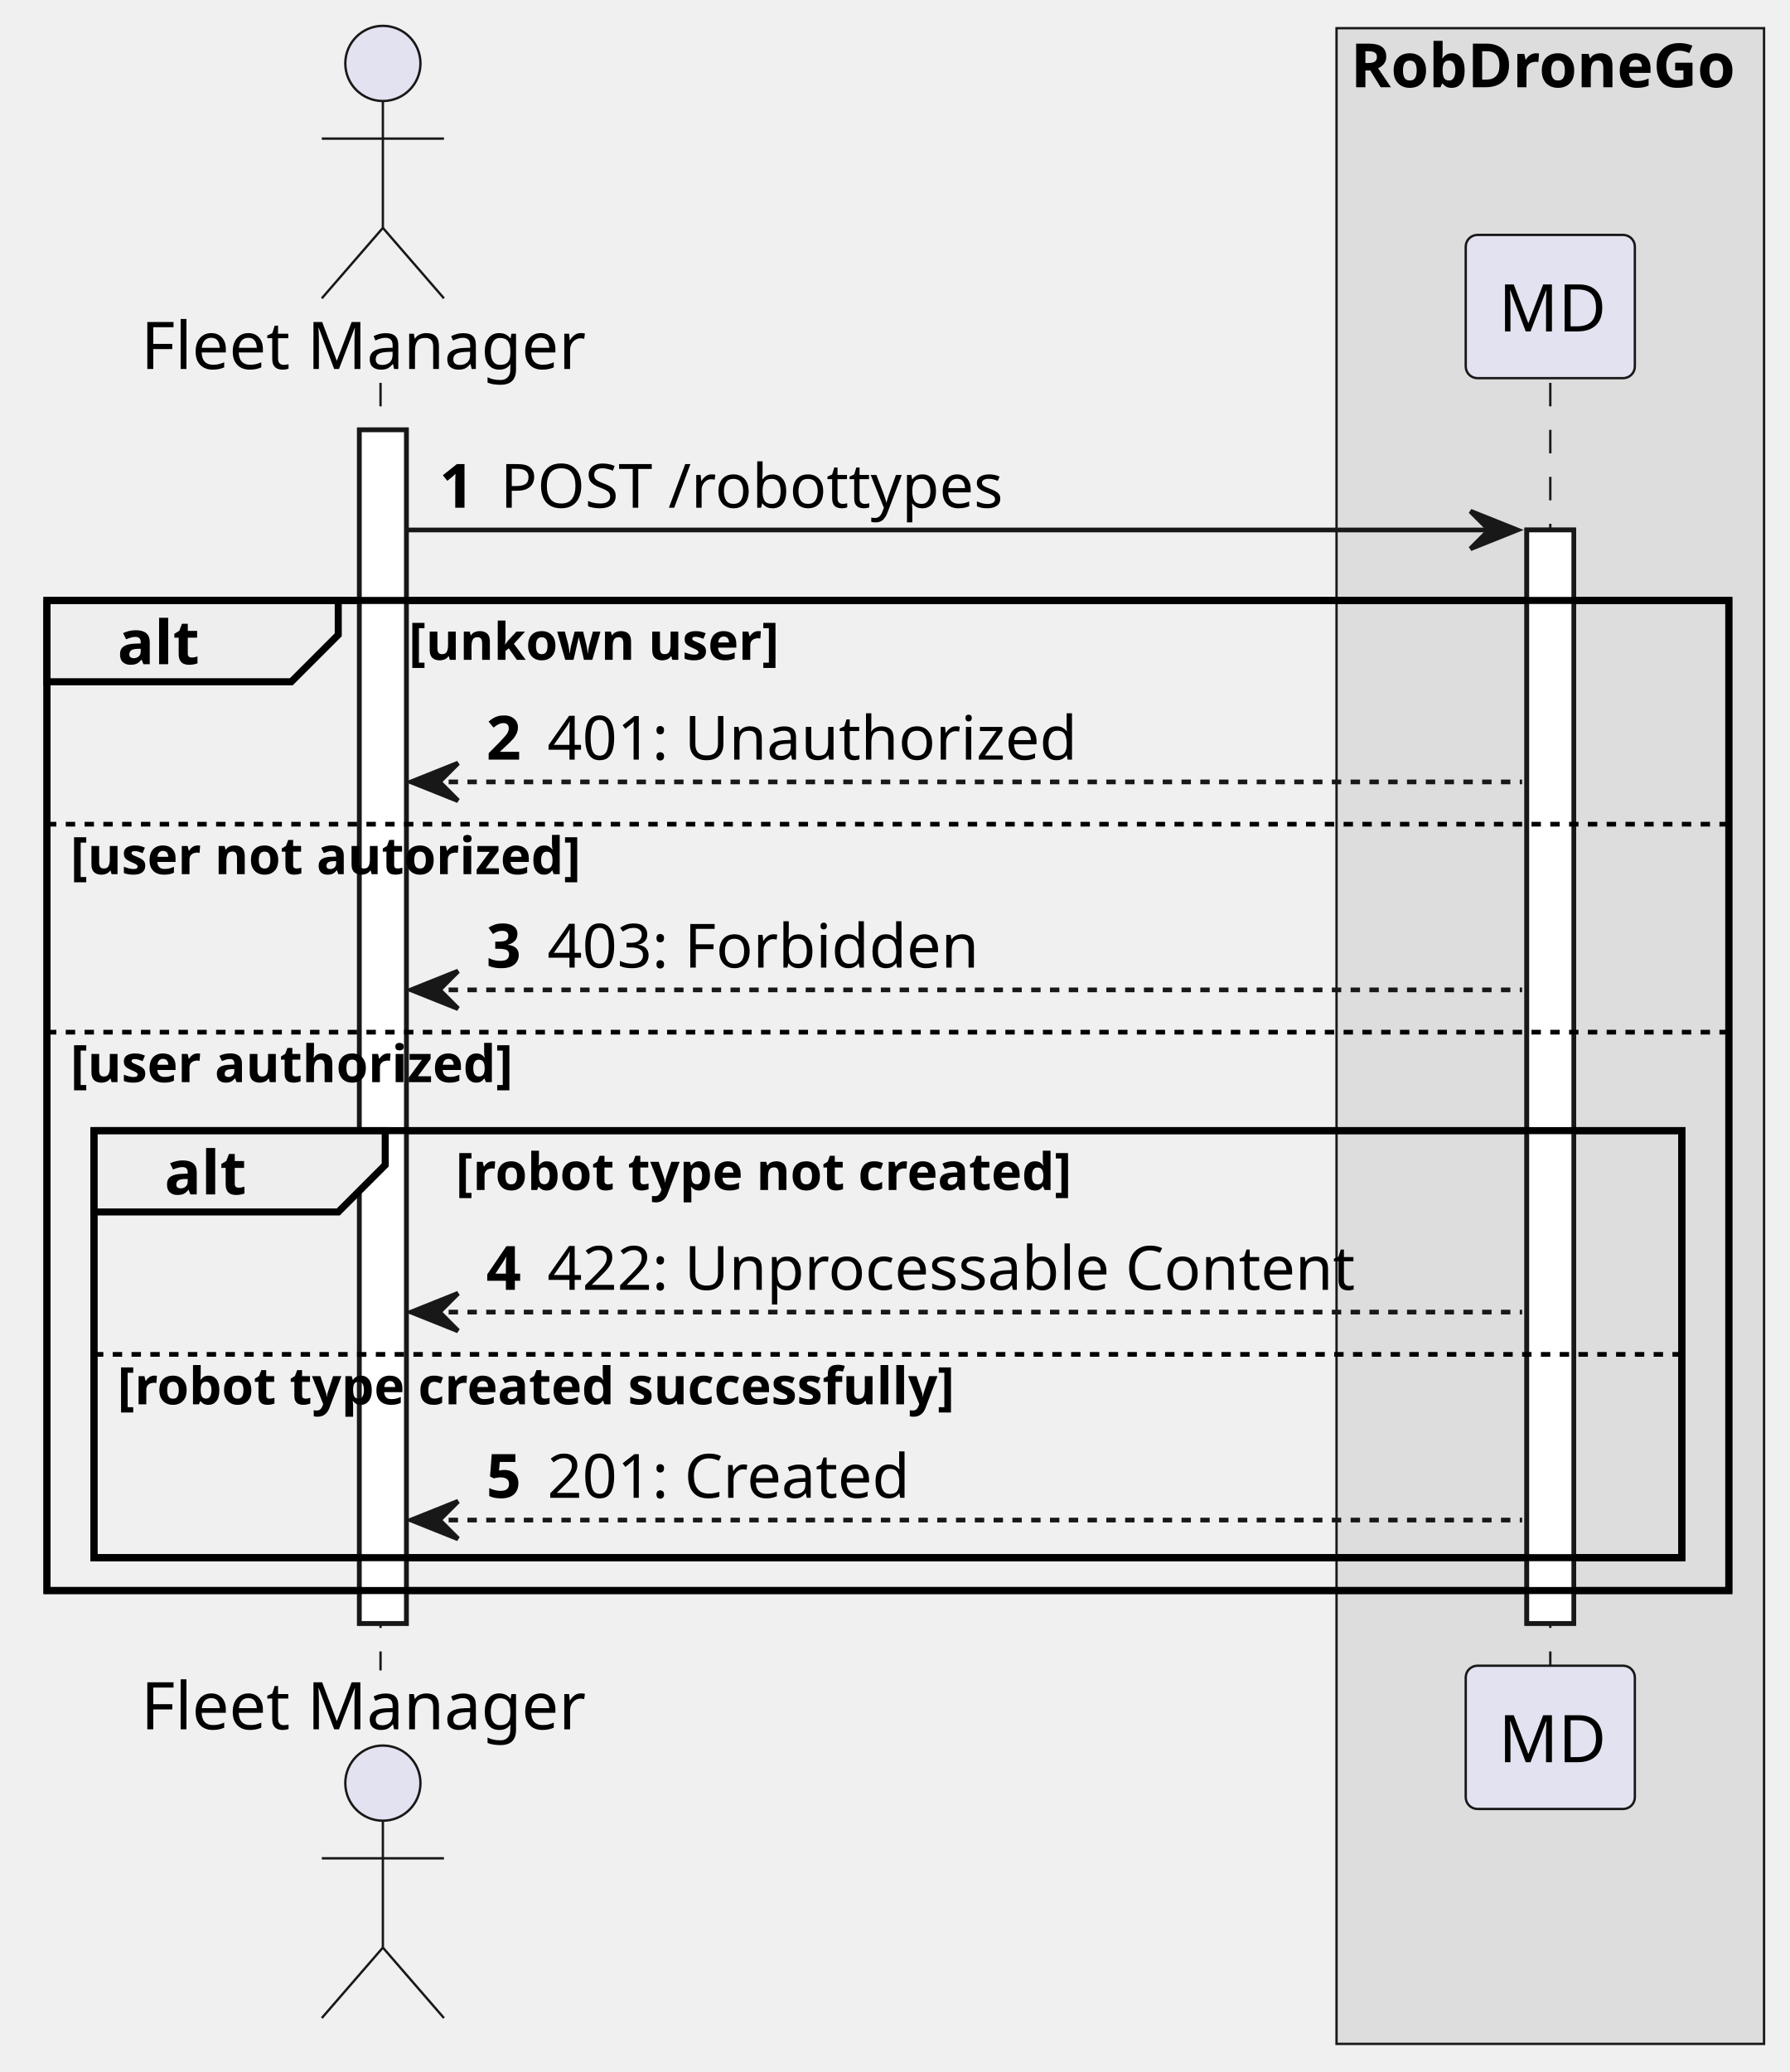
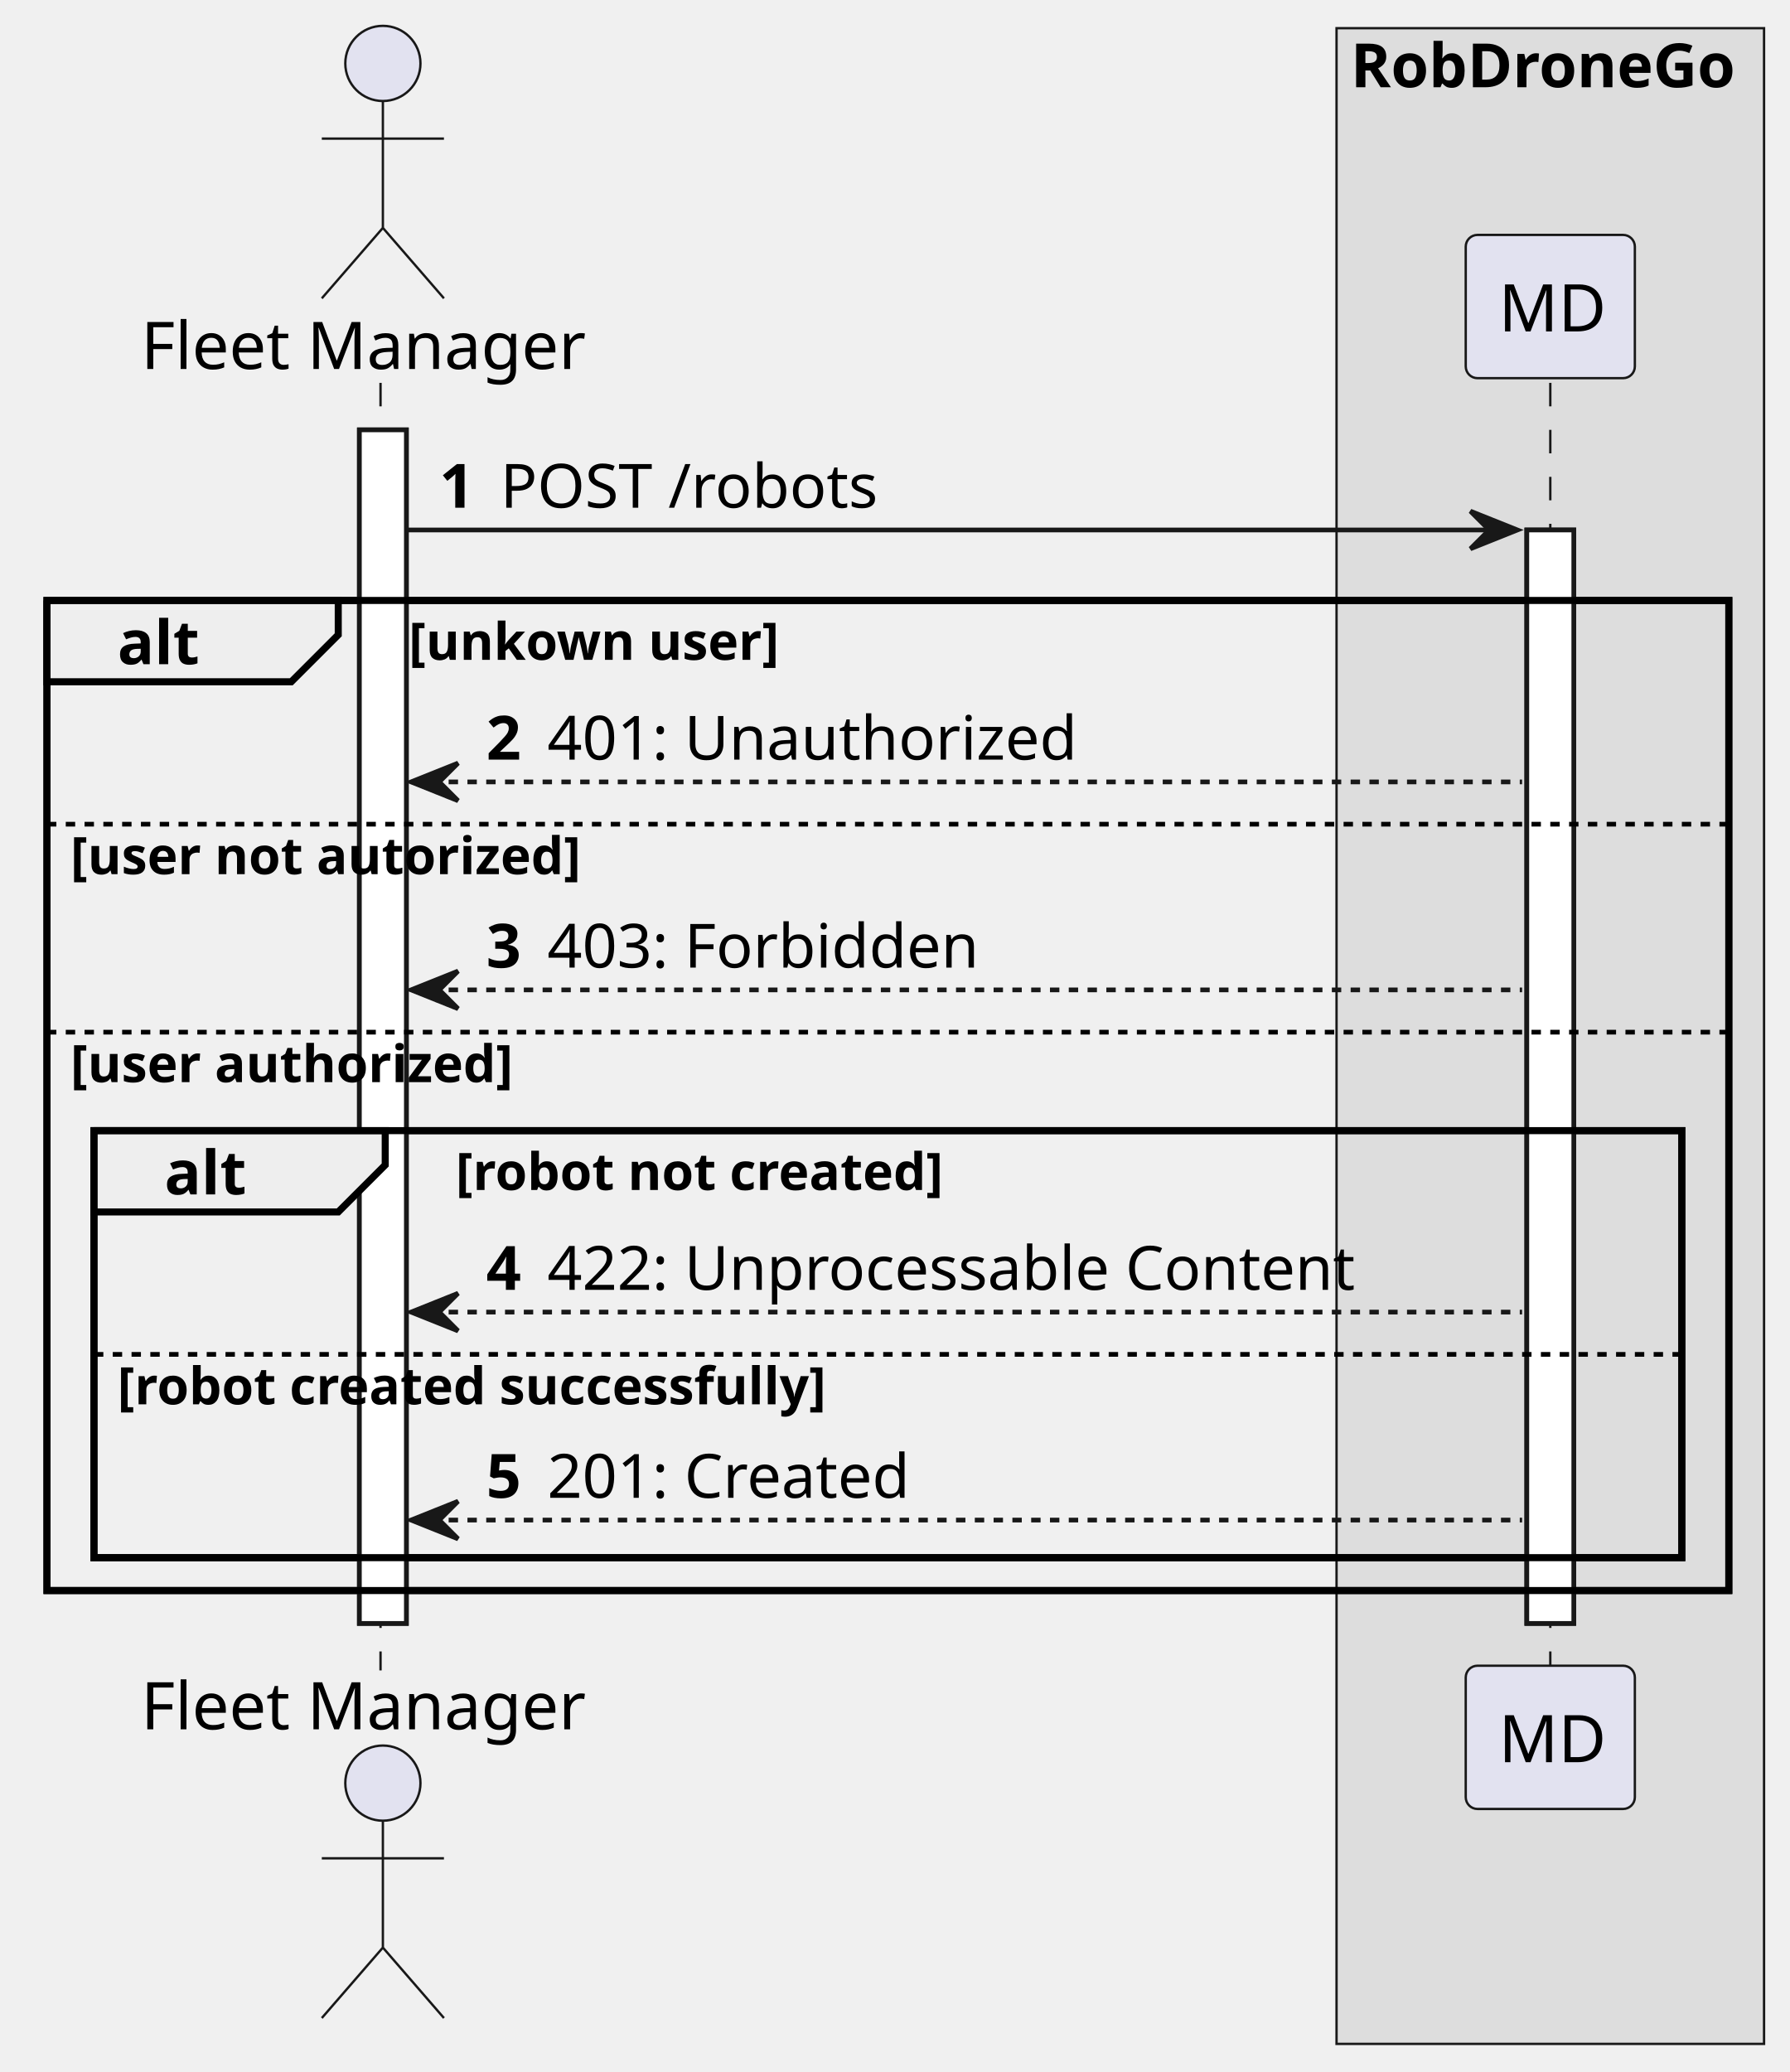
<svg xmlns="http://www.w3.org/2000/svg" contentStyleType="text/css" height="441px" preserveAspectRatio="none" style="width:381px;height:441px;background:#FFFFFF;" version="1.1" viewBox="0 0 381 441" width="381px" zoomAndPan="magnify">
  <defs />
  <g>
    <rect fill="#DDDDDD" height="429.016" style="stroke:#181818;stroke-width:0.5;" width="91" x="284.5" y="6" />
    <text fill="#000000" font-family="sans-serif" font-size="13" font-weight="bold" lengthAdjust="spacing" textLength="85" x="287.5" y="18.568">RobDroneGo</text>
    <rect fill="#FFFFFF" height="254.039" style="stroke:#181818;stroke-width:1.0;" width="10" x="76.5" y="91.488" />
    <rect fill="#FFFFFF" height="232.728" style="stroke:#181818;stroke-width:1.0;" width="10" x="325" y="112.799" />
    <rect fill="none" height="210.728" style="stroke:#000000;stroke-width:1.5;" width="358" x="10" y="127.799" />
    <rect fill="none" height="90.887" style="stroke:#000000;stroke-width:1.5;" width="338" x="20" y="240.641" />
    <line style="stroke:#181818;stroke-width:0.5;stroke-dasharray:5.0,5.0;" x1="81" x2="81" y1="81.488" y2="355.527" />
    <line style="stroke:#181818;stroke-width:0.5;stroke-dasharray:5.0,5.0;" x1="330" x2="330" y1="81.488" y2="355.527" />
    <text fill="#000000" font-family="sans-serif" font-size="14" lengthAdjust="spacing" textLength="97" x="30" y="78.535">Fleet Manager</text>
    <ellipse cx="81.5" cy="13.5" fill="#E2E2F0" rx="8" ry="8" style="stroke:#181818;stroke-width:0.5;" />
    <path d="M81.5,21.5 L81.5,48.5 M68.5,29.5 L94.5,29.5 M81.5,48.5 L68.5,63.5 M81.5,48.5 L94.5,63.5 " fill="none" style="stroke:#181818;stroke-width:0.5;" />
    <text fill="#000000" font-family="sans-serif" font-size="14" lengthAdjust="spacing" textLength="97" x="30" y="368.062">Fleet Manager</text>
    <ellipse cx="81.5" cy="379.516" fill="#E2E2F0" rx="8" ry="8" style="stroke:#181818;stroke-width:0.5;" />
    <path d="M81.5,387.516 L81.5,414.516 M68.5,395.516 L94.5,395.516 M81.5,414.516 L68.5,429.516 M81.5,414.516 L94.5,429.516 " fill="none" style="stroke:#181818;stroke-width:0.5;" />
    <rect fill="#E2E2F0" height="30.488" rx="2.5" ry="2.5" style="stroke:#181818;stroke-width:0.5;" width="36" x="312" y="50" />
    <text fill="#000000" font-family="sans-serif" font-size="14" lengthAdjust="spacing" textLength="22" x="319" y="70.535">MD</text>
    <rect fill="#E2E2F0" height="30.488" rx="2.5" ry="2.5" style="stroke:#181818;stroke-width:0.5;" width="36" x="312" y="354.527" />
    <text fill="#000000" font-family="sans-serif" font-size="14" lengthAdjust="spacing" textLength="22" x="319" y="375.062">MD</text>
    <rect fill="#FFFFFF" height="254.039" style="stroke:#181818;stroke-width:1.0;" width="10" x="76.5" y="91.488" />
    <rect fill="#FFFFFF" height="232.728" style="stroke:#181818;stroke-width:1.0;" width="10" x="325" y="112.799" />
    <polygon fill="#181818" points="313,108.799,323,112.799,313,116.799,317,112.799" style="stroke:#181818;stroke-width:1.0;" />
    <line style="stroke:#181818;stroke-width:1.0;" x1="86.5" x2="319" y1="112.799" y2="112.799" />
    <text fill="#000000" font-family="sans-serif" font-size="13" font-weight="bold" lengthAdjust="spacing" textLength="9" x="93.5" y="108.057">1</text>
-     <text fill="#000000" font-family="sans-serif" font-size="13" lengthAdjust="spacing" textLength="111" x="106.5" y="108.057">POST /robottypes</text>
+     <text fill="#000000" font-family="sans-serif" font-size="13" lengthAdjust="spacing" textLength="84" x="106.5" y="108.057">POST /robots</text>
    <path d="M10,127.799 L72,127.799 L72,135.109 L62,145.109 L10,145.109 L10,127.799 " fill="#EEEEEE" style="stroke:#000000;stroke-width:1.5;" />
    <rect fill="none" height="210.728" style="stroke:#000000;stroke-width:1.5;" width="358" x="10" y="127.799" />
    <text fill="#000000" font-family="sans-serif" font-size="13" font-weight="bold" lengthAdjust="spacing" textLength="17" x="25" y="141.367">alt</text>
    <text fill="#000000" font-family="sans-serif" font-size="11" font-weight="bold" lengthAdjust="spacing" textLength="80" x="87" y="140.434">[unkown user]</text>
    <polygon fill="#181818" points="97.5,162.42,87.5,166.42,97.5,170.42,93.5,166.42" style="stroke:#181818;stroke-width:1.0;" />
    <line style="stroke:#181818;stroke-width:1.0;stroke-dasharray:2.0,2.0;" x1="91.5" x2="324" y1="166.42" y2="166.42" />
    <text fill="#000000" font-family="sans-serif" font-size="13" font-weight="bold" lengthAdjust="spacing" textLength="9" x="103.5" y="161.678">2</text>
    <text fill="#000000" font-family="sans-serif" font-size="13" lengthAdjust="spacing" textLength="116" x="116.5" y="161.678">401: Unauthorized</text>
    <line style="stroke:#000000;stroke-width:1.0;stroke-dasharray:2.0,2.0;" x1="10" x2="368" y1="175.42" y2="175.42" />
    <text fill="#000000" font-family="sans-serif" font-size="11" font-weight="bold" lengthAdjust="spacing" textLength="110" x="15" y="186.055">[user not autorized]</text>
    <polygon fill="#181818" points="97.5,206.685,87.5,210.685,97.5,214.685,93.5,210.685" style="stroke:#181818;stroke-width:1.0;" />
    <line style="stroke:#181818;stroke-width:1.0;stroke-dasharray:2.0,2.0;" x1="91.5" x2="324" y1="210.685" y2="210.685" />
    <text fill="#000000" font-family="sans-serif" font-size="13" font-weight="bold" lengthAdjust="spacing" textLength="9" x="103.5" y="205.943">3</text>
    <text fill="#000000" font-family="sans-serif" font-size="13" lengthAdjust="spacing" textLength="95" x="116.5" y="205.943">403: Forbidden</text>
    <line style="stroke:#000000;stroke-width:1.0;stroke-dasharray:2.0,2.0;" x1="10" x2="368" y1="219.685" y2="219.685" />
    <text fill="#000000" font-family="sans-serif" font-size="11" font-weight="bold" lengthAdjust="spacing" textLength="95" x="15" y="230.32">[user authorized]</text>
    <path d="M20,240.641 L82,240.641 L82,247.951 L72,257.951 L20,257.951 L20,240.641 " fill="#EEEEEE" style="stroke:#000000;stroke-width:1.5;" />
    <rect fill="none" height="90.887" style="stroke:#000000;stroke-width:1.5;" width="338" x="20" y="240.641" />
    <text fill="#000000" font-family="sans-serif" font-size="13" font-weight="bold" lengthAdjust="spacing" textLength="17" x="35" y="254.209">alt</text>
-     <text fill="#000000" font-family="sans-serif" font-size="11" font-weight="bold" lengthAdjust="spacing" textLength="131" x="97" y="253.275">[robot type not created]</text>
+     <text fill="#000000" font-family="sans-serif" font-size="11" font-weight="bold" lengthAdjust="spacing" textLength="104" x="97" y="253.275">[robot not created]</text>
    <polygon fill="#181818" points="97.5,275.262,87.5,279.262,97.5,283.262,93.5,279.262" style="stroke:#181818;stroke-width:1.0;" />
    <line style="stroke:#181818;stroke-width:1.0;stroke-dasharray:2.0,2.0;" x1="91.5" x2="324" y1="279.262" y2="279.262" />
    <text fill="#000000" font-family="sans-serif" font-size="13" font-weight="bold" lengthAdjust="spacing" textLength="9" x="103.5" y="274.519">4</text>
    <text fill="#000000" font-family="sans-serif" font-size="13" lengthAdjust="spacing" textLength="178" x="116.5" y="274.519">422: Unprocessable Content</text>
    <line style="stroke:#000000;stroke-width:1.0;stroke-dasharray:2.0,2.0;" x1="20" x2="358" y1="288.262" y2="288.262" />
-     <text fill="#000000" font-family="sans-serif" font-size="11" font-weight="bold" lengthAdjust="spacing" textLength="182" x="25" y="298.897">[robot type created successfully]</text>
+     <text fill="#000000" font-family="sans-serif" font-size="11" font-weight="bold" lengthAdjust="spacing" textLength="155" x="25" y="298.897">[robot created successfully]</text>
    <polygon fill="#181818" points="97.5,319.527,87.5,323.527,97.5,327.527,93.5,323.527" style="stroke:#181818;stroke-width:1.0;" />
    <line style="stroke:#181818;stroke-width:1.0;stroke-dasharray:2.0,2.0;" x1="91.5" x2="324" y1="323.527" y2="323.527" />
    <text fill="#000000" font-family="sans-serif" font-size="13" font-weight="bold" lengthAdjust="spacing" textLength="9" x="103.5" y="318.785">5</text>
    <text fill="#000000" font-family="sans-serif" font-size="13" lengthAdjust="spacing" textLength="80" x="116.5" y="318.785">201: Created</text>
  </g>
</svg>
